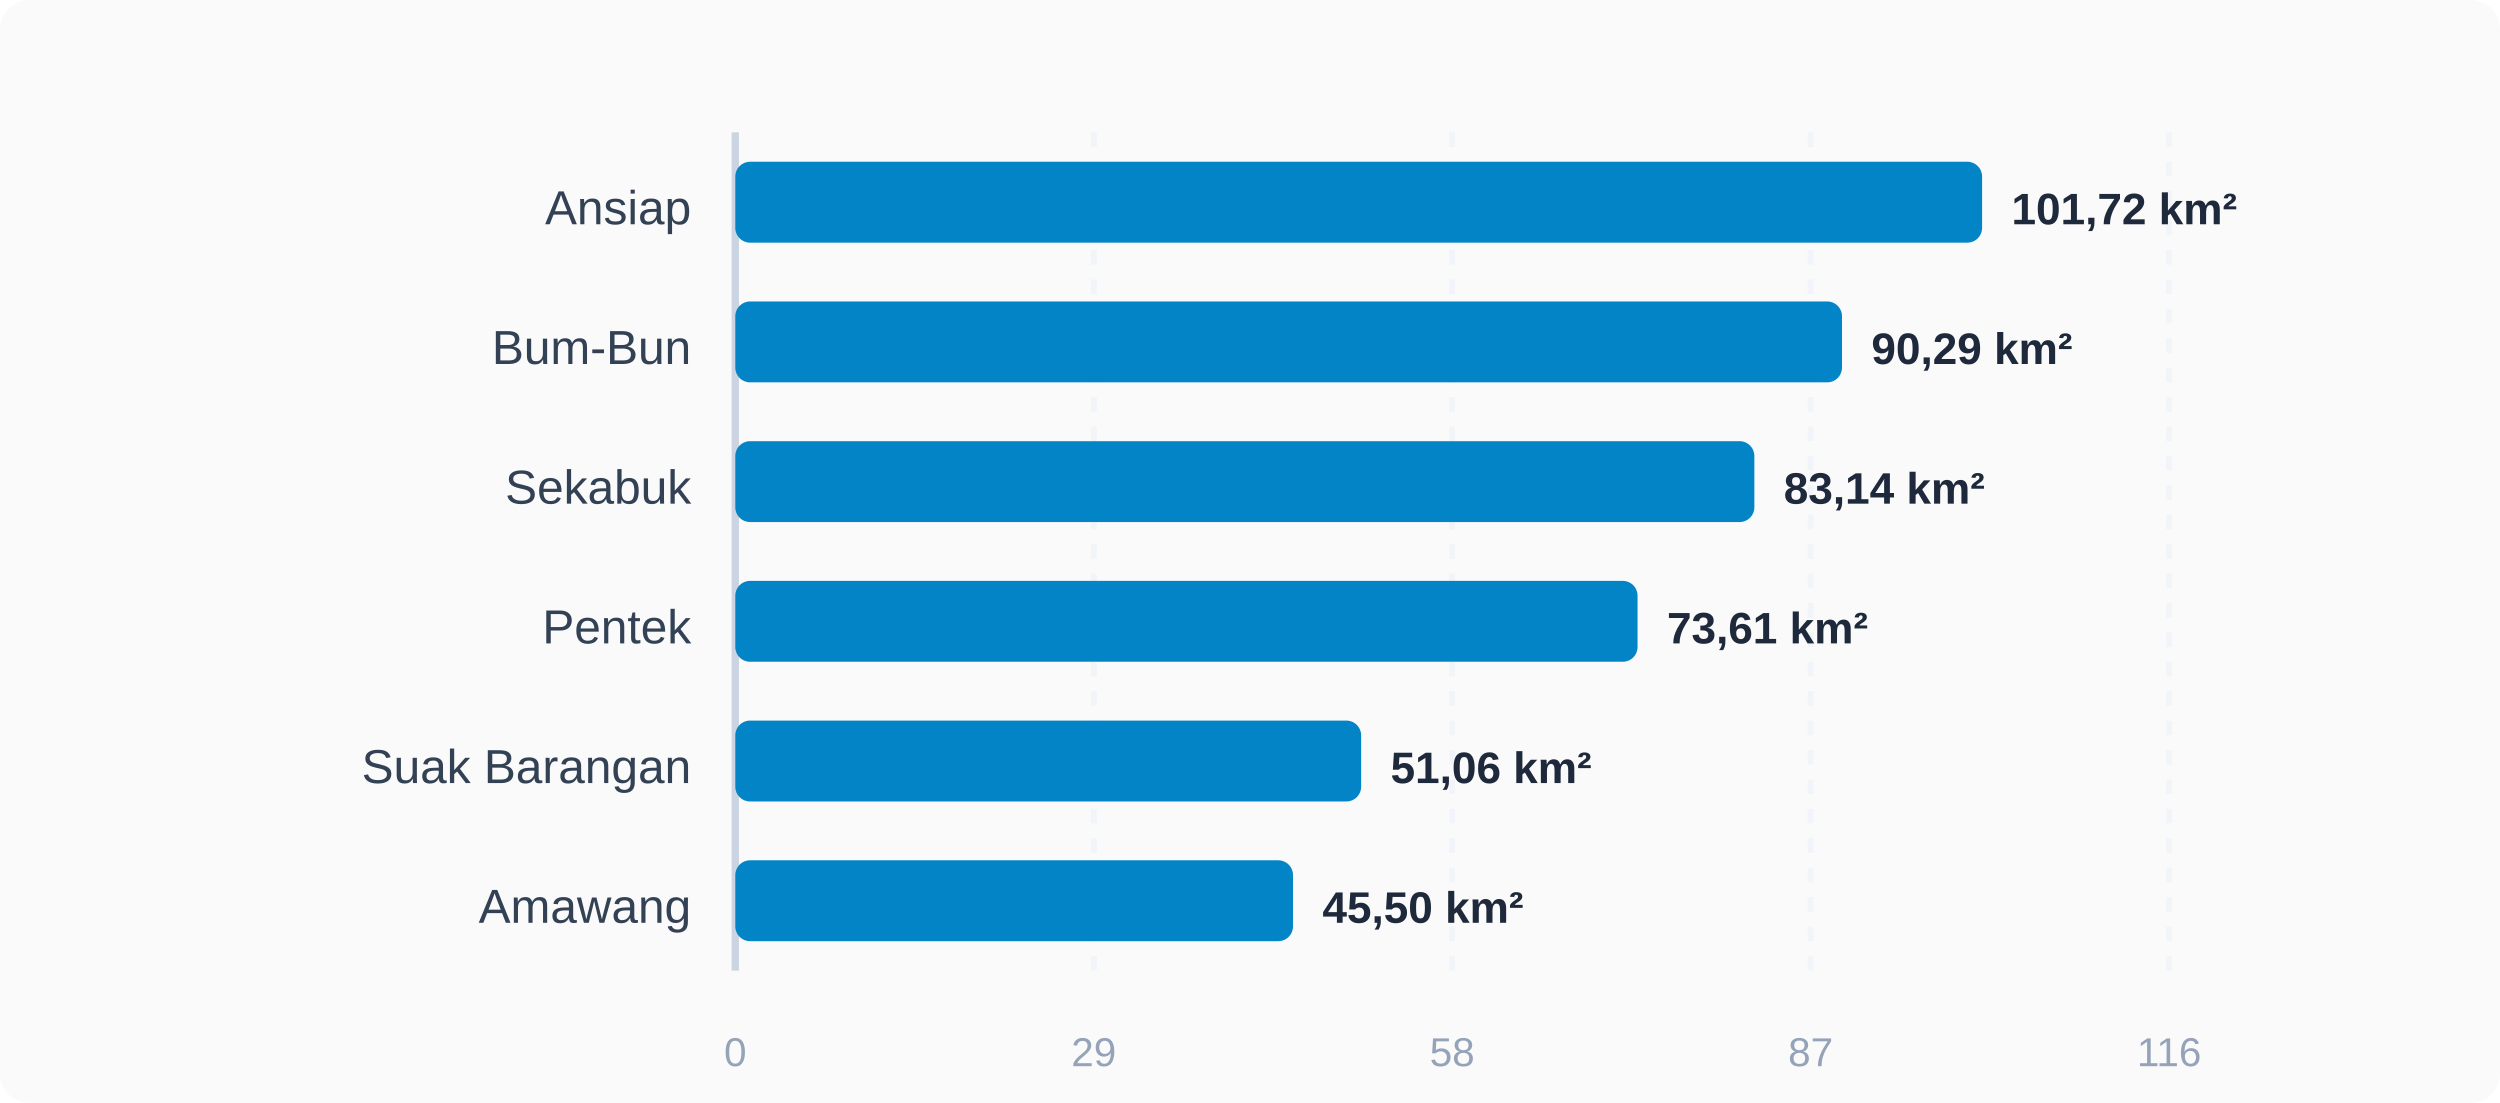
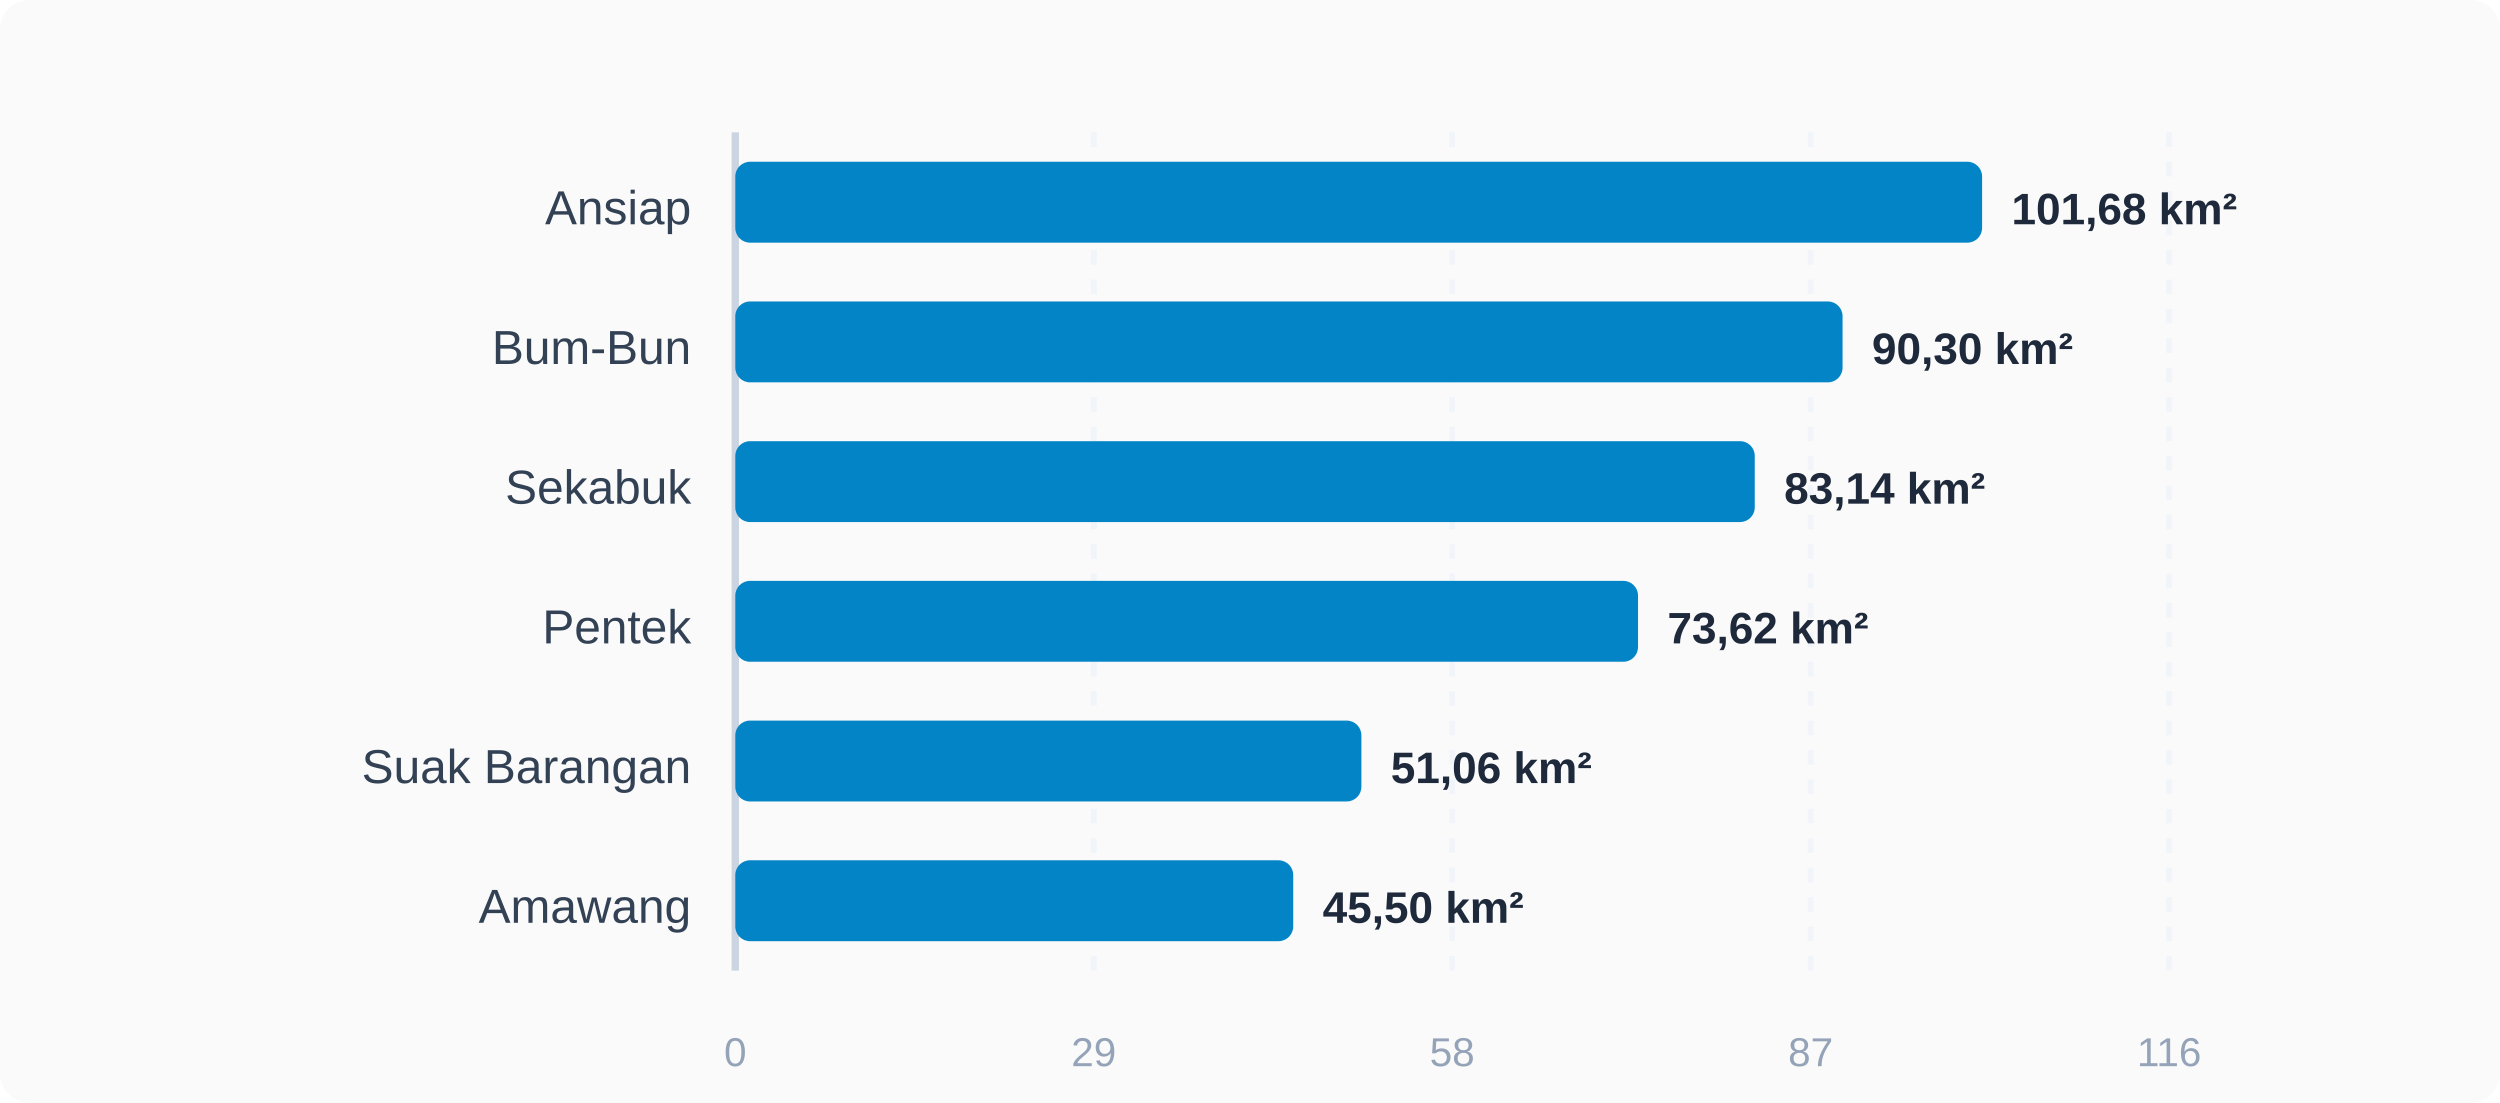
<svg xmlns="http://www.w3.org/2000/svg" viewBox="0 0 340 150" width="100%" height="150pt" style="font-family: 'Liberation Sans', Arial, sans-serif;">
  <rect width="340" height="150" fill="#FAFAFA" rx="4" />
  <line x1="100.0" y1="18" x2="100.0" y2="132" stroke="#F1F5F9" stroke-width="0.8" stroke-dasharray="2,2" />
  <text x="100.0" y="145" font-size="5.5" fill="#94A3B8" text-anchor="middle">0</text>
  <line x1="148.75" y1="18" x2="148.75" y2="132" stroke="#F1F5F9" stroke-width="0.8" stroke-dasharray="2,2" />
  <text x="148.75" y="145" font-size="5.5" fill="#94A3B8" text-anchor="middle">29</text>
  <line x1="197.5" y1="18" x2="197.5" y2="132" stroke="#F1F5F9" stroke-width="0.8" stroke-dasharray="2,2" />
  <text x="197.5" y="145" font-size="5.5" fill="#94A3B8" text-anchor="middle">58</text>
  <line x1="246.25" y1="18" x2="246.25" y2="132" stroke="#F1F5F9" stroke-width="0.8" stroke-dasharray="2,2" />
  <text x="246.25" y="145" font-size="5.5" fill="#94A3B8" text-anchor="middle">87</text>
  <line x1="295.0" y1="18" x2="295.0" y2="132" stroke="#F1F5F9" stroke-width="0.8" stroke-dasharray="2,2" />
  <text x="295.0" y="145" font-size="5.5" fill="#94A3B8" text-anchor="middle">116</text>
  <line x1="100" y1="18" x2="100" y2="132" stroke="#CBD5E1" stroke-width="1" />
  <text x="94" y="30.5" font-size="6.5" fill="#334155" text-anchor="end">Ansiap</text>
  <rect x="100" y="22" width="169.565" height="11" rx="2" fill="#0284C7" />
-   <text x="273.565" y="30.5" font-size="6" font-weight="bold" fill="#1E293B">101,72 km²</text>
+   <text x="273.565" y="30.5" font-size="6" font-weight="bold" fill="#1E293B">101,68 km²</text>
  <text x="94" y="49.5" font-size="6.5" fill="#334155" text-anchor="end">Bum-Bun</text>
-   <rect x="100" y="41" width="150.512" height="11" rx="2" fill="#0284C7" />
-   <text x="254.512" y="49.5" font-size="6" font-weight="bold" fill="#1E293B">90,29 km²</text>
+   <rect x="100" y="41" width="150.588" height="11" rx="2" fill="#0284C7" />
+   <text x="254.588" y="49.5" font-size="6" font-weight="bold" fill="#1E293B">90,30 km²</text>
  <text x="94" y="68.5" font-size="6.5" fill="#334155" text-anchor="end">Sekabuk</text>
-   <rect x="100" y="60" width="138.593" height="11" rx="2" fill="#0284C7" />
-   <text x="242.593" y="68.5" font-size="6" font-weight="bold" fill="#1E293B">83,14 km²</text>
+   <rect x="100" y="60" width="138.647" height="11" rx="2" fill="#0284C7" />
+   <text x="242.647" y="68.5" font-size="6" font-weight="bold" fill="#1E293B">83,14 km²</text>
  <text x="94" y="87.5" font-size="6.5" fill="#334155" text-anchor="end">Pentek</text>
-   <rect x="100" y="79" width="122.706" height="11" rx="2" fill="#0284C7" />
-   <text x="226.706" y="87.5" font-size="6" font-weight="bold" fill="#1E293B">73,61 km²</text>
+   <rect x="100" y="79" width="122.771" height="11" rx="2" fill="#0284C7" />
+   <text x="226.771" y="87.5" font-size="6" font-weight="bold" fill="#1E293B">73,62 km²</text>
  <text x="94" y="106.5" font-size="6.5" fill="#334155" text-anchor="end">Suak Barangan</text>
-   <rect x="100" y="98" width="85.116" height="11" rx="2" fill="#0284C7" />
-   <text x="189.116" y="106.5" font-size="6" font-weight="bold" fill="#1E293B">51,06 km²</text>
+   <rect x="100" y="98" width="85.149" height="11" rx="2" fill="#0284C7" />
+   <text x="189.149" y="106.5" font-size="6" font-weight="bold" fill="#1E293B">51,06 km²</text>
  <text x="94" y="125.5" font-size="6.5" fill="#334155" text-anchor="end">Amawang</text>
-   <rect x="100" y="117" width="75.848" height="11" rx="2" fill="#0284C7" />
-   <text x="179.848" y="125.5" font-size="6" font-weight="bold" fill="#1E293B">45,50 km²</text>
+   <rect x="100" y="117" width="75.877" height="11" rx="2" fill="#0284C7" />
+   <text x="179.877" y="125.5" font-size="6" font-weight="bold" fill="#1E293B">45,50 km²</text>
</svg>
